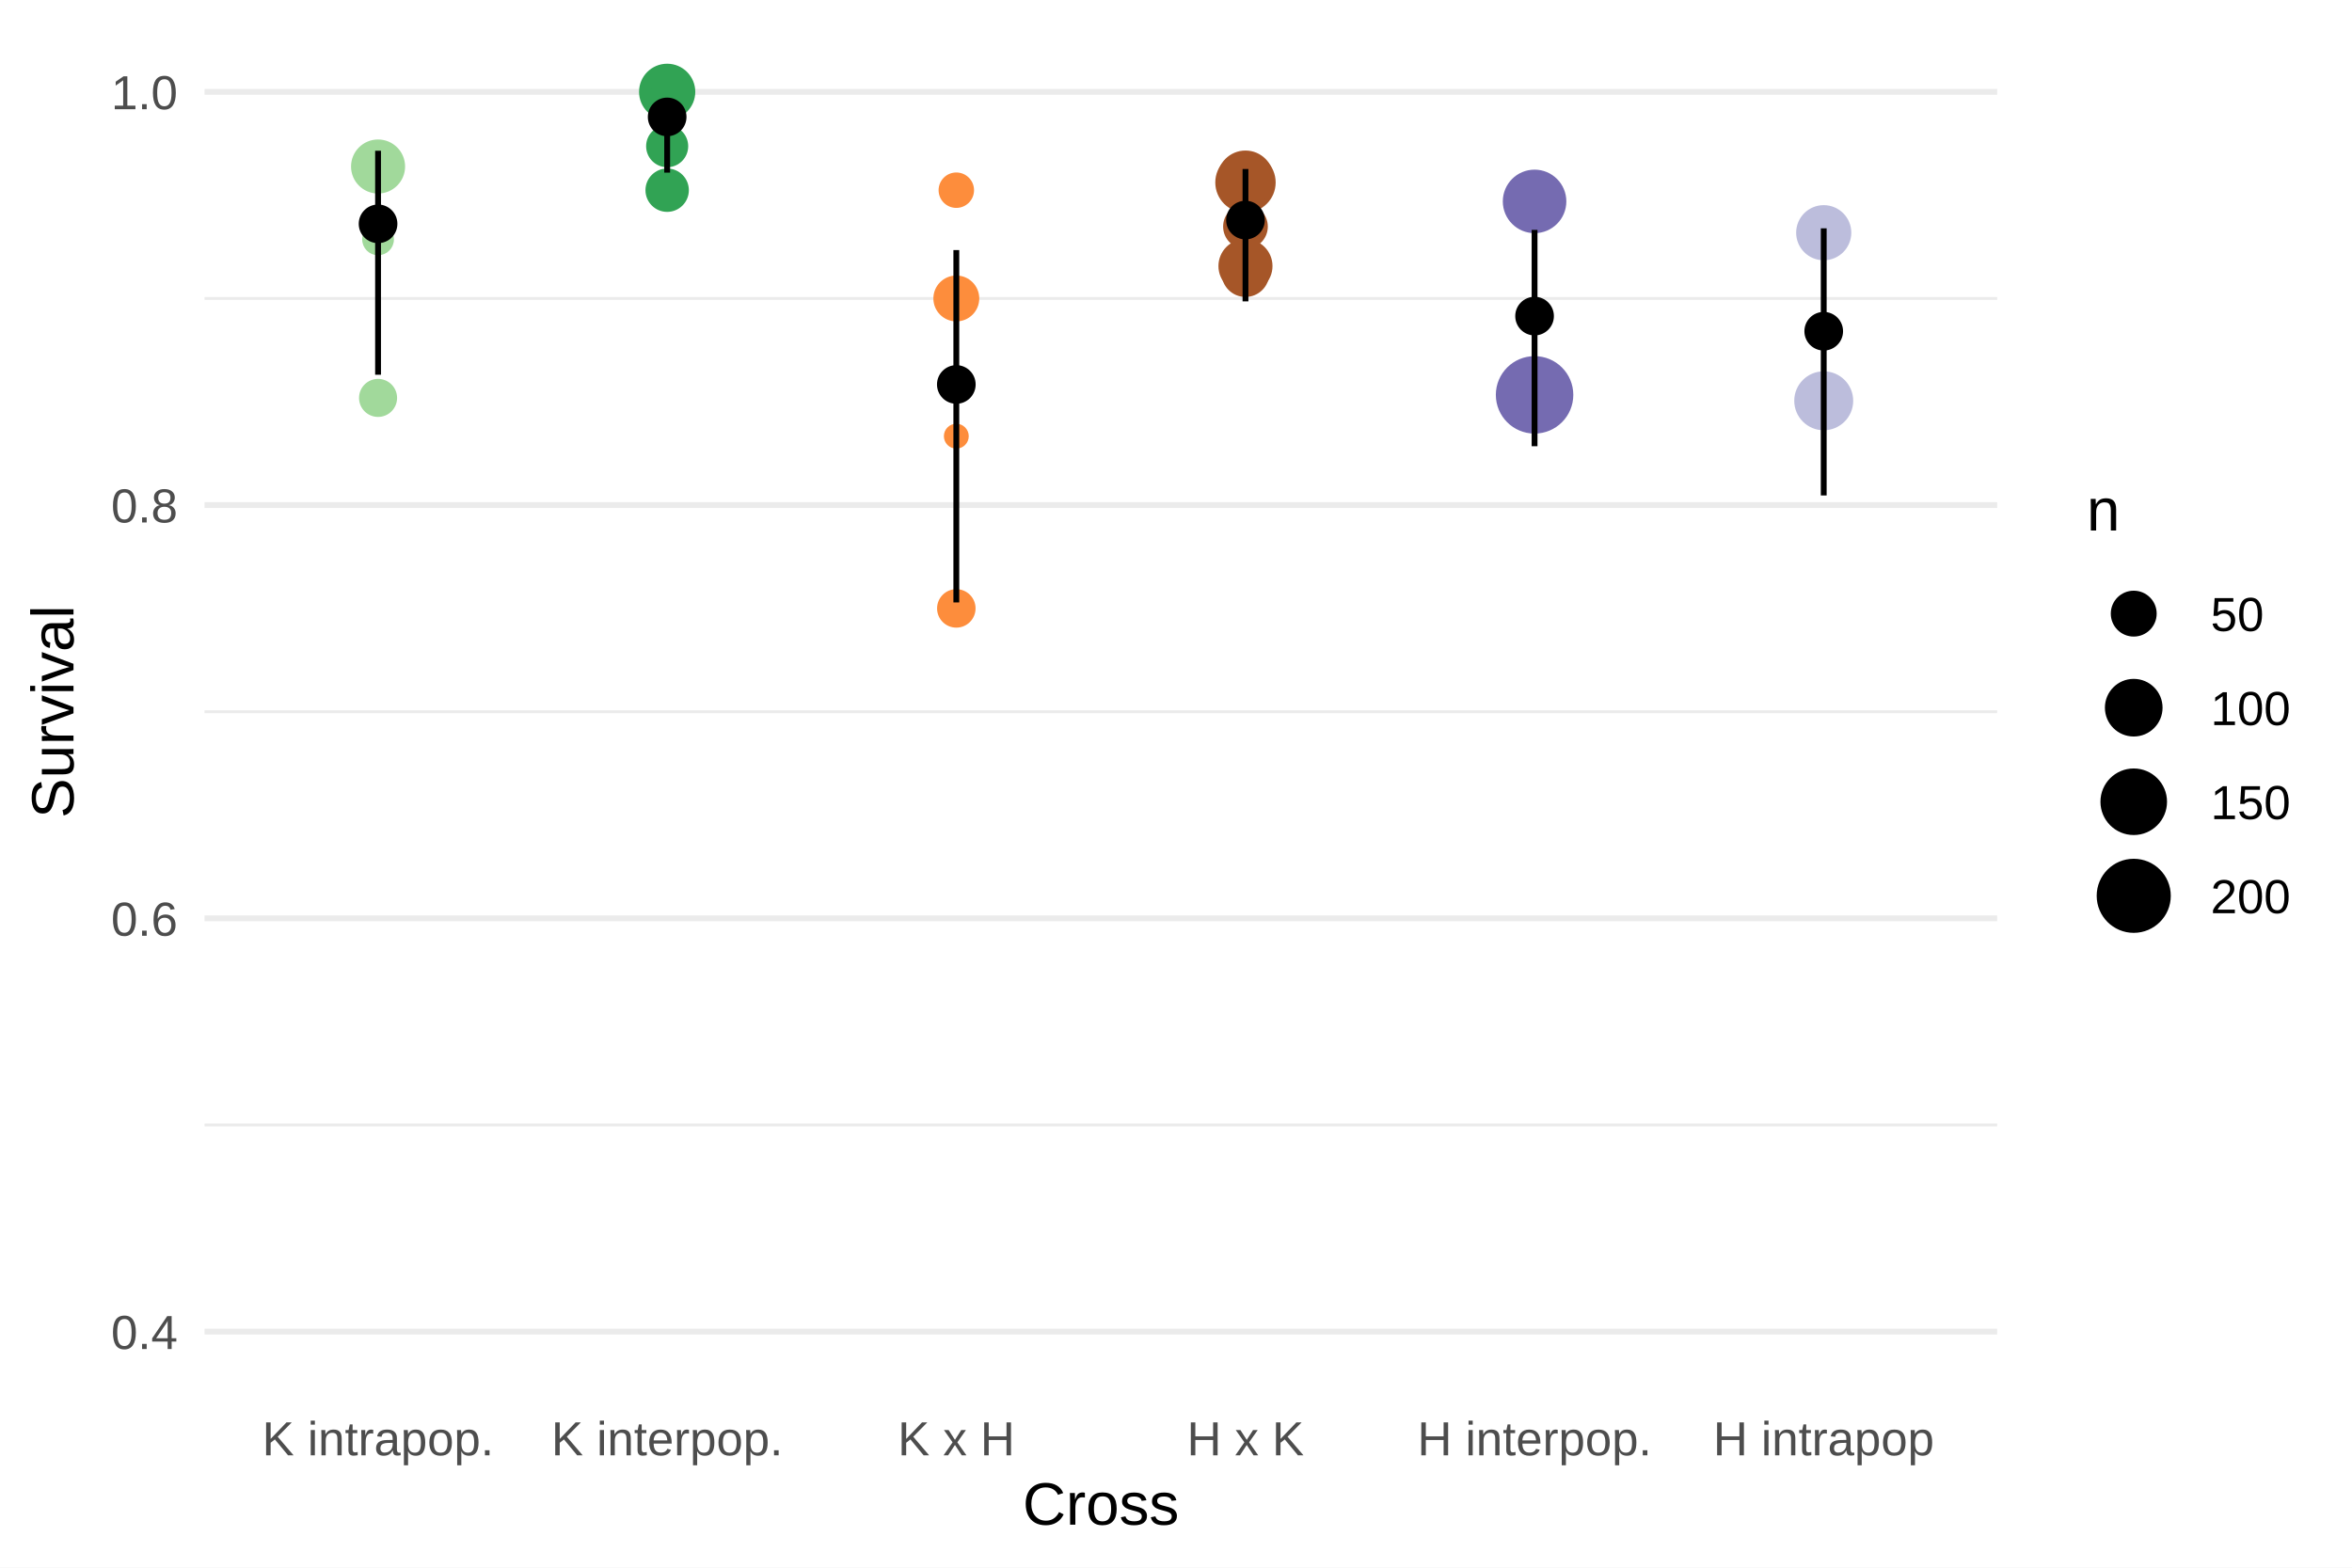
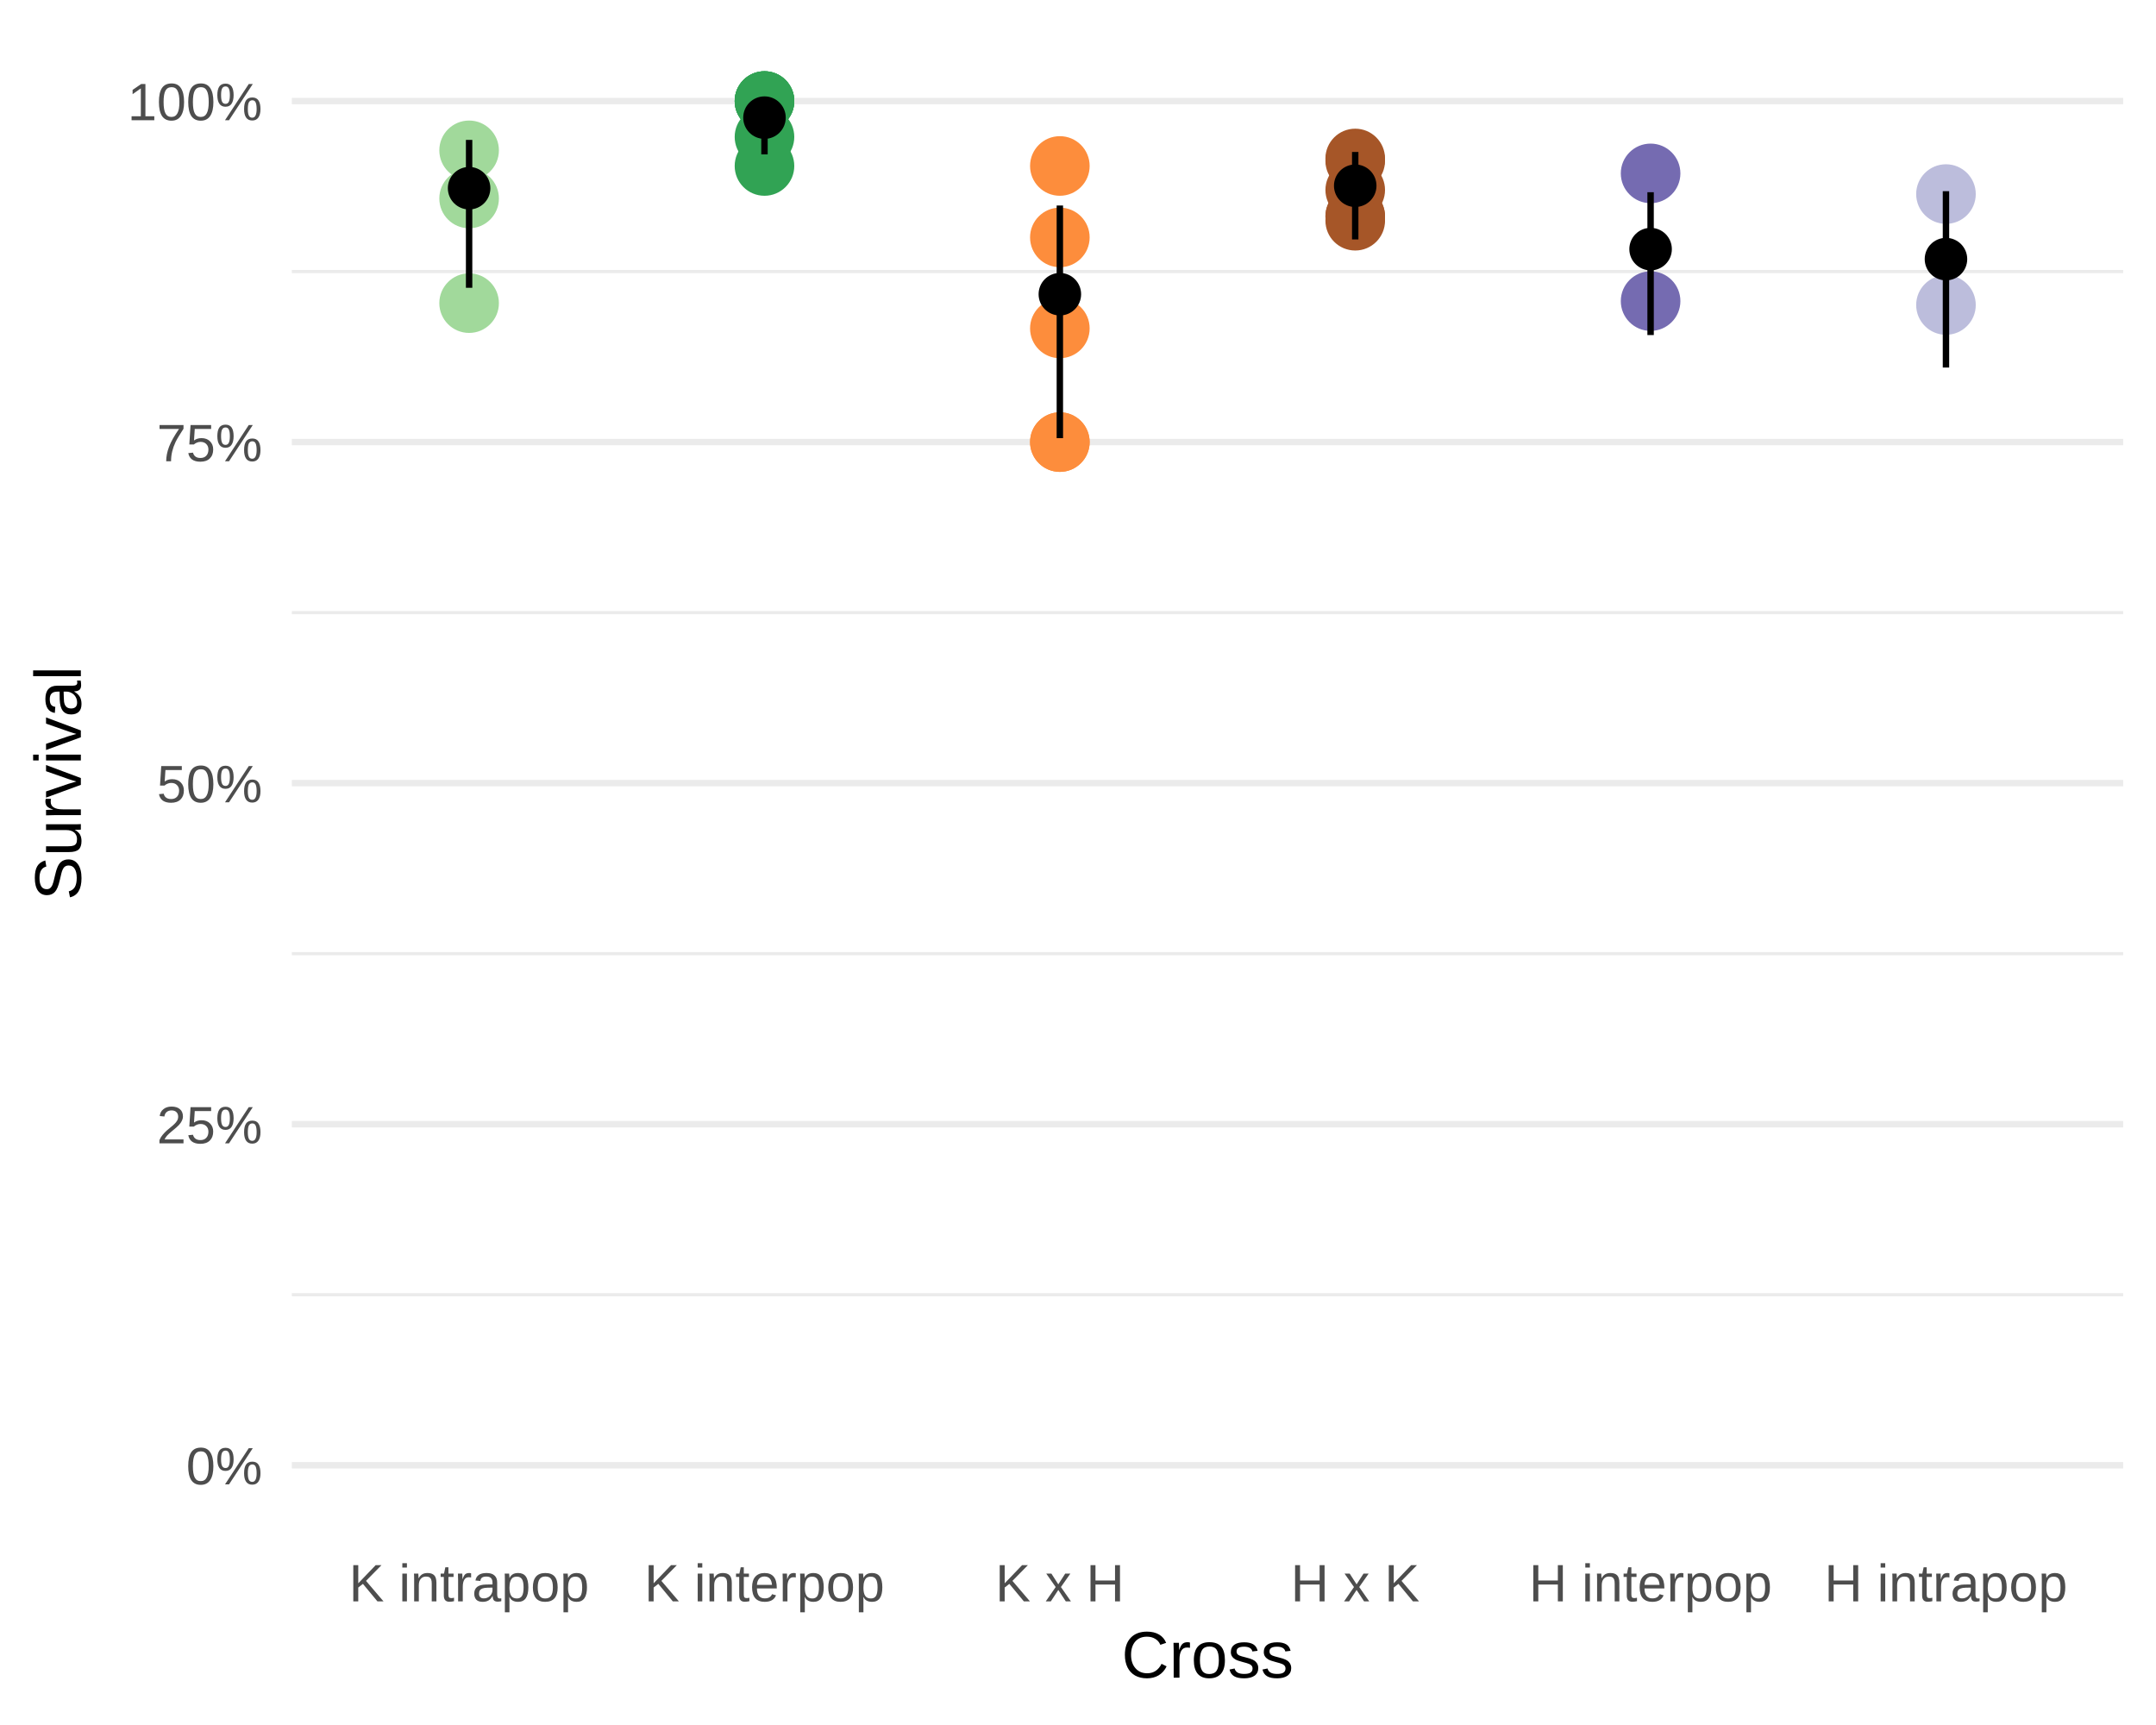
- <svg xmlns="http://www.w3.org/2000/svg" class="svglite" width="432.00pt" height="288.00pt" viewBox="0 0 432.00 288.00">
+ <svg xmlns="http://www.w3.org/2000/svg" class="svglite" width="360.00pt" height="288.00pt" viewBox="0 0 360.00 288.00">
  <defs>
    <style type="text/css">
    .svglite line, .svglite polyline, .svglite polygon, .svglite path, .svglite rect, .svglite circle {
      fill: none;
      stroke: #000000;
      stroke-linecap: round;
      stroke-linejoin: round;
      stroke-miterlimit: 10.00;
    }
  </style>
  </defs>
  <rect width="100%" height="100%" style="stroke: none; fill: #FFFFFF;" />
  <defs>
-     <clipPath id="cpMC4wMHw0MzIuMDB8MC4wMHwyODguMDA=">
-       <rect x="0.00" y="0.00" width="432.00" height="288.00" />
+     <clipPath id="cpMC4wMHwzNjAuMDB8MC4wMHwyODguMDA=">
+       <rect x="0.00" y="0.00" width="360.00" height="288.00" />
    </clipPath>
  </defs>
-   <g clip-path="url(#cpMC4wMHw0MzIuMDB8MC4wMHwyODguMDA=)">
+   <g clip-path="url(#cpMC4wMHwzNjAuMDB8MC4wMHwyODguMDA=)">
</g>
  <defs>
-     <clipPath id="cpMzcuNTd8MzY2LjgzfDUuNDh8MjU2LjAx">
-       <rect x="37.57" y="5.48" width="329.26" height="250.53" />
+     <clipPath id="cpNDguNzN8MzU0LjUyfDUuNDh8MjU2LjAx">
+       <rect x="48.73" y="5.48" width="305.79" height="250.53" />
    </clipPath>
  </defs>
-   <g clip-path="url(#cpMzcuNTd8MzY2LjgzfDUuNDh8MjU2LjAx)">
-     <polyline points="37.57,206.67 366.83,206.67 " style="stroke-width: 0.53; stroke: #EBEBEB; stroke-linecap: butt;" />
-     <polyline points="37.57,130.75 366.83,130.75 " style="stroke-width: 0.53; stroke: #EBEBEB; stroke-linecap: butt;" />
-     <polyline points="37.57,54.83 366.83,54.83 " style="stroke-width: 0.53; stroke: #EBEBEB; stroke-linecap: butt;" />
-     <polyline points="37.57,244.63 366.83,244.63 " style="stroke-width: 1.07; stroke: #EBEBEB; stroke-linecap: butt;" />
-     <polyline points="37.57,168.71 366.83,168.71 " style="stroke-width: 1.07; stroke: #EBEBEB; stroke-linecap: butt;" />
-     <polyline points="37.57,92.79 366.83,92.79 " style="stroke-width: 1.07; stroke: #EBEBEB; stroke-linecap: butt;" />
-     <polyline points="37.57,16.87 366.83,16.87 " style="stroke-width: 1.07; stroke: #EBEBEB; stroke-linecap: butt;" />
-     <circle cx="69.44" cy="43.98" r="2.56" style="stroke-width: 0.71; stroke: #A1D99B; fill: #A1D99B;" />
-     <circle cx="69.44" cy="30.59" r="4.61" style="stroke-width: 0.71; stroke: #A1D99B; fill: #A1D99B;" />
-     <circle cx="69.44" cy="73.10" r="3.14" style="stroke-width: 0.71; stroke: #A1D99B; fill: #A1D99B;" />
-     <circle cx="122.54" cy="26.86" r="3.51" style="stroke-width: 0.71; stroke: #31A354; fill: #31A354;" />
-     <circle cx="122.54" cy="16.87" r="2.44" style="stroke-width: 0.71; stroke: #31A354; fill: #31A354;" />
-     <circle cx="122.54" cy="16.87" r="4.81" style="stroke-width: 0.71; stroke: #31A354; fill: #31A354;" />
-     <circle cx="122.54" cy="16.87" r="3.18" style="stroke-width: 0.71; stroke: #31A354; fill: #31A354;" />
-     <circle cx="122.54" cy="16.87" r="3.25" style="stroke-width: 0.71; stroke: #31A354; fill: #31A354;" />
-     <circle cx="122.54" cy="34.94" r="3.63" style="stroke-width: 0.71; stroke: #31A354; fill: #31A354;" />
-     <circle cx="175.65" cy="34.94" r="2.90" style="stroke-width: 0.71; stroke: #FD8D3C; fill: #FD8D3C;" />
-     <circle cx="175.65" cy="80.13" r="1.93" style="stroke-width: 0.71; stroke: #FD8D3C; fill: #FD8D3C;" />
-     <circle cx="175.65" cy="54.83" r="3.86" style="stroke-width: 0.71; stroke: #FD8D3C; fill: #FD8D3C;" />
-     <circle cx="175.65" cy="111.77" r="1.42" style="stroke-width: 0.71; stroke: #FD8D3C; fill: #FD8D3C;" />
-     <circle cx="175.65" cy="111.77" r="3.18" style="stroke-width: 0.71; stroke: #FD8D3C; fill: #FD8D3C;" />
-     <circle cx="228.76" cy="33.52" r="5.19" style="stroke-width: 0.71; stroke: #A65628; fill: #A65628;" />
-     <circle cx="228.76" cy="49.04" r="4.08" style="stroke-width: 0.71; stroke: #A65628; fill: #A65628;" />
-     <circle cx="228.76" cy="41.62" r="3.75" style="stroke-width: 0.71; stroke: #A65628; fill: #A65628;" />
-     <circle cx="228.76" cy="32.85" r="4.84" style="stroke-width: 0.71; stroke: #A65628; fill: #A65628;" />
-     <circle cx="228.76" cy="48.88" r="4.61" style="stroke-width: 0.71; stroke: #A65628; fill: #A65628;" />
-     <circle cx="228.76" cy="50.17" r="4.03" style="stroke-width: 0.71; stroke: #A65628; fill: #A65628;" />
-     <circle cx="281.86" cy="72.54" r="6.76" style="stroke-width: 0.71; stroke: #756BB1; fill: #756BB1;" />
-     <circle cx="281.86" cy="37.00" r="5.48" style="stroke-width: 0.71; stroke: #756BB1; fill: #756BB1;" />
-     <circle cx="334.97" cy="73.63" r="5.06" style="stroke-width: 0.71; stroke: #BCBDDC; fill: #BCBDDC;" />
-     <circle cx="334.97" cy="42.75" r="4.71" style="stroke-width: 0.71; stroke: #BCBDDC; fill: #BCBDDC;" />
-     <line x1="69.44" y1="68.84" x2="69.44" y2="27.69" style="stroke-width: 1.07; stroke-linecap: butt;" />
-     <line x1="122.54" y1="31.71" x2="122.54" y2="18.27" style="stroke-width: 1.07; stroke-linecap: butt;" />
-     <line x1="175.65" y1="110.67" x2="175.65" y2="45.94" style="stroke-width: 1.07; stroke-linecap: butt;" />
-     <line x1="228.76" y1="55.37" x2="228.76" y2="31.05" style="stroke-width: 1.07; stroke-linecap: butt;" />
-     <line x1="281.86" y1="81.98" x2="281.86" y2="42.23" style="stroke-width: 1.07; stroke-linecap: butt;" />
-     <line x1="334.97" y1="91.02" x2="334.97" y2="41.95" style="stroke-width: 1.07; stroke-linecap: butt;" />
-     <circle cx="69.44" cy="41.12" r="2.84" style="stroke-width: 1.42; fill: #000000;" />
-     <circle cx="122.54" cy="21.48" r="2.84" style="stroke-width: 1.42; fill: #000000;" />
-     <circle cx="175.65" cy="70.63" r="2.84" style="stroke-width: 1.42; fill: #000000;" />
-     <circle cx="228.76" cy="40.43" r="2.84" style="stroke-width: 1.42; fill: #000000;" />
-     <circle cx="281.86" cy="58.07" r="2.84" style="stroke-width: 1.42; fill: #000000;" />
-     <circle cx="334.97" cy="60.85" r="2.84" style="stroke-width: 1.42; fill: #000000;" />
+   <g clip-path="url(#cpNDguNzN8MzU0LjUyfDUuNDh8MjU2LjAx)">
+     <polyline points="48.73,216.16 354.52,216.16 " style="stroke-width: 0.53; stroke: #EBEBEB; stroke-linecap: butt;" />
+     <polyline points="48.73,159.22 354.52,159.22 " style="stroke-width: 0.53; stroke: #EBEBEB; stroke-linecap: butt;" />
+     <polyline points="48.73,102.28 354.52,102.28 " style="stroke-width: 0.53; stroke: #EBEBEB; stroke-linecap: butt;" />
+     <polyline points="48.73,45.34 354.52,45.34 " style="stroke-width: 0.53; stroke: #EBEBEB; stroke-linecap: butt;" />
+     <polyline points="48.73,244.63 354.52,244.63 " style="stroke-width: 1.07; stroke: #EBEBEB; stroke-linecap: butt;" />
+     <polyline points="48.73,187.69 354.52,187.69 " style="stroke-width: 1.07; stroke: #EBEBEB; stroke-linecap: butt;" />
+     <polyline points="48.73,130.75 354.52,130.75 " style="stroke-width: 1.07; stroke: #EBEBEB; stroke-linecap: butt;" />
+     <polyline points="48.73,73.81 354.52,73.81 " style="stroke-width: 1.07; stroke: #EBEBEB; stroke-linecap: butt;" />
+     <polyline points="48.73,16.87 354.52,16.87 " style="stroke-width: 1.07; stroke: #EBEBEB; stroke-linecap: butt;" />
+     <circle cx="78.33" cy="33.14" r="4.62" style="stroke-width: 0.71; stroke: #A1D99B; fill: #A1D99B;" />
+     <circle cx="78.33" cy="25.10" r="4.62" style="stroke-width: 0.71; stroke: #A1D99B; fill: #A1D99B;" />
+     <circle cx="78.33" cy="50.61" r="4.62" style="stroke-width: 0.71; stroke: #A1D99B; fill: #A1D99B;" />
+     <circle cx="127.65" cy="22.86" r="4.62" style="stroke-width: 0.71; stroke: #31A354; fill: #31A354;" />
+     <circle cx="127.65" cy="16.87" r="4.62" style="stroke-width: 0.71; stroke: #31A354; fill: #31A354;" />
+     <circle cx="127.65" cy="16.87" r="4.62" style="stroke-width: 0.71; stroke: #31A354; fill: #31A354;" />
+     <circle cx="127.65" cy="16.87" r="4.62" style="stroke-width: 0.71; stroke: #31A354; fill: #31A354;" />
+     <circle cx="127.65" cy="16.87" r="4.62" style="stroke-width: 0.71; stroke: #31A354; fill: #31A354;" />
+     <circle cx="127.65" cy="27.71" r="4.62" style="stroke-width: 0.71; stroke: #31A354; fill: #31A354;" />
+     <circle cx="176.97" cy="27.71" r="4.62" style="stroke-width: 0.71; stroke: #FD8D3C; fill: #FD8D3C;" />
+     <circle cx="176.97" cy="54.83" r="4.62" style="stroke-width: 0.71; stroke: #FD8D3C; fill: #FD8D3C;" />
+     <circle cx="176.97" cy="39.64" r="4.62" style="stroke-width: 0.71; stroke: #FD8D3C; fill: #FD8D3C;" />
+     <circle cx="176.97" cy="73.81" r="4.62" style="stroke-width: 0.71; stroke: #FD8D3C; fill: #FD8D3C;" />
+     <circle cx="176.97" cy="73.81" r="4.62" style="stroke-width: 0.71; stroke: #FD8D3C; fill: #FD8D3C;" />
+     <circle cx="226.29" cy="26.86" r="4.62" style="stroke-width: 0.71; stroke: #A65628; fill: #A65628;" />
+     <circle cx="226.29" cy="36.17" r="4.62" style="stroke-width: 0.71; stroke: #A65628; fill: #A65628;" />
+     <circle cx="226.29" cy="31.72" r="4.62" style="stroke-width: 0.71; stroke: #A65628; fill: #A65628;" />
+     <circle cx="226.29" cy="26.46" r="4.62" style="stroke-width: 0.71; stroke: #A65628; fill: #A65628;" />
+     <circle cx="226.29" cy="36.08" r="4.62" style="stroke-width: 0.71; stroke: #A65628; fill: #A65628;" />
+     <circle cx="226.29" cy="36.85" r="4.62" style="stroke-width: 0.71; stroke: #A65628; fill: #A65628;" />
+     <circle cx="275.61" cy="50.27" r="4.62" style="stroke-width: 0.71; stroke: #756BB1; fill: #756BB1;" />
+     <circle cx="275.61" cy="28.95" r="4.62" style="stroke-width: 0.71; stroke: #756BB1; fill: #756BB1;" />
+     <circle cx="324.93" cy="50.92" r="4.62" style="stroke-width: 0.71; stroke: #BCBDDC; fill: #BCBDDC;" />
+     <circle cx="324.93" cy="32.40" r="4.62" style="stroke-width: 0.71; stroke: #BCBDDC; fill: #BCBDDC;" />
+     <line x1="78.33" y1="48.05" x2="78.33" y2="23.36" style="stroke-width: 1.07; stroke-linecap: butt;" />
+     <line x1="127.65" y1="25.78" x2="127.65" y2="17.71" style="stroke-width: 1.07; stroke-linecap: butt;" />
+     <line x1="176.97" y1="73.15" x2="176.97" y2="34.31" style="stroke-width: 1.07; stroke-linecap: butt;" />
+     <line x1="226.29" y1="39.97" x2="226.29" y2="25.37" style="stroke-width: 1.07; stroke-linecap: butt;" />
+     <line x1="275.61" y1="55.94" x2="275.61" y2="32.09" style="stroke-width: 1.07; stroke-linecap: butt;" />
+     <line x1="324.93" y1="61.36" x2="324.93" y2="31.92" style="stroke-width: 1.07; stroke-linecap: butt;" />
+     <circle cx="78.33" cy="31.42" r="2.84" style="stroke-width: 1.42; fill: #000000;" />
+     <circle cx="127.65" cy="19.64" r="2.84" style="stroke-width: 1.42; fill: #000000;" />
+     <circle cx="176.97" cy="49.12" r="2.84" style="stroke-width: 1.42; fill: #000000;" />
+     <circle cx="226.29" cy="31.01" r="2.84" style="stroke-width: 1.42; fill: #000000;" />
+     <circle cx="275.61" cy="41.59" r="2.84" style="stroke-width: 1.42; fill: #000000;" />
+     <circle cx="324.93" cy="43.26" r="2.84" style="stroke-width: 1.42; fill: #000000;" />
  </g>
-   <g clip-path="url(#cpMC4wMHw0MzIuMDB8MC4wMHwyODguMDA=)">
-     <text x="32.64" y="247.83" text-anchor="end" style="font-size: 8.80px; fill: #4D4D4D; font-family: Arial;" textLength="13.98px" lengthAdjust="spacingAndGlyphs">0.4</text>
-     <text x="32.64" y="171.91" text-anchor="end" style="font-size: 8.80px; fill: #4D4D4D; font-family: Arial;" textLength="13.98px" lengthAdjust="spacingAndGlyphs">0.6</text>
-     <text x="32.64" y="95.99" text-anchor="end" style="font-size: 8.80px; fill: #4D4D4D; font-family: Arial;" textLength="13.98px" lengthAdjust="spacingAndGlyphs">0.8</text>
-     <text x="32.64" y="20.07" text-anchor="end" style="font-size: 8.80px; fill: #4D4D4D; font-family: Arial;" textLength="13.98px" lengthAdjust="spacingAndGlyphs">1.0</text>
-     <text x="69.44" y="267.36" text-anchor="middle" style="font-size: 8.80px; fill: #4D4D4D; font-family: Arial;" textLength="48.39px" lengthAdjust="spacingAndGlyphs">K intrapop.</text>
-     <text x="122.54" y="267.36" text-anchor="middle" style="font-size: 8.80px; fill: #4D4D4D; font-family: Arial;" textLength="48.41px" lengthAdjust="spacingAndGlyphs">K interpop.</text>
-     <text x="175.65" y="267.36" text-anchor="middle" style="font-size: 8.80px; fill: #4D4D4D; font-family: Arial;" textLength="23.18px" lengthAdjust="spacingAndGlyphs">K x H</text>
-     <text x="228.76" y="267.36" text-anchor="middle" style="font-size: 8.80px; fill: #4D4D4D; font-family: Arial;" textLength="23.18px" lengthAdjust="spacingAndGlyphs">H x K</text>
-     <text x="281.86" y="267.36" text-anchor="middle" style="font-size: 8.80px; fill: #4D4D4D; font-family: Arial;" textLength="49.26px" lengthAdjust="spacingAndGlyphs">H interpop.</text>
-     <text x="334.97" y="267.36" text-anchor="middle" style="font-size: 8.80px; fill: #4D4D4D; font-family: Arial;" textLength="46.45px" lengthAdjust="spacingAndGlyphs">H intrapop</text>
-     <text x="202.20" y="280.10" text-anchor="middle" style="font-size: 11.00px; font-family: Arial;" textLength="30.15px" lengthAdjust="spacingAndGlyphs">Cross</text>
+   <g clip-path="url(#cpMC4wMHwzNjAuMDB8MC4wMHwyODguMDA=)">
+     <text x="43.80" y="247.83" text-anchor="end" style="font-size: 8.80px; fill: #4D4D4D; font-family: Arial;" textLength="13.95px" lengthAdjust="spacingAndGlyphs">0%</text>
+     <text x="43.80" y="190.89" text-anchor="end" style="font-size: 8.80px; fill: #4D4D4D; font-family: Arial;" textLength="19.55px" lengthAdjust="spacingAndGlyphs">25%</text>
+     <text x="43.80" y="133.95" text-anchor="end" style="font-size: 8.80px; fill: #4D4D4D; font-family: Arial;" textLength="19.55px" lengthAdjust="spacingAndGlyphs">50%</text>
+     <text x="43.80" y="77.01" text-anchor="end" style="font-size: 8.80px; fill: #4D4D4D; font-family: Arial;" textLength="19.55px" lengthAdjust="spacingAndGlyphs">75%</text>
+     <text x="43.80" y="20.07" text-anchor="end" style="font-size: 8.80px; fill: #4D4D4D; font-family: Arial;" textLength="25.14px" lengthAdjust="spacingAndGlyphs">100%</text>
+     <text x="78.33" y="267.36" text-anchor="middle" style="font-size: 8.80px; fill: #4D4D4D; font-family: Arial;" textLength="45.60px" lengthAdjust="spacingAndGlyphs">K intrapop</text>
+     <text x="127.65" y="267.36" text-anchor="middle" style="font-size: 8.80px; fill: #4D4D4D; font-family: Arial;" textLength="45.62px" lengthAdjust="spacingAndGlyphs">K interpop</text>
+     <text x="176.97" y="267.36" text-anchor="middle" style="font-size: 8.80px; fill: #4D4D4D; font-family: Arial;" textLength="23.18px" lengthAdjust="spacingAndGlyphs">K x H</text>
+     <text x="226.29" y="267.36" text-anchor="middle" style="font-size: 8.80px; fill: #4D4D4D; font-family: Arial;" textLength="23.18px" lengthAdjust="spacingAndGlyphs">H x K</text>
+     <text x="275.61" y="267.36" text-anchor="middle" style="font-size: 8.80px; fill: #4D4D4D; font-family: Arial;" textLength="46.47px" lengthAdjust="spacingAndGlyphs">H interpop</text>
+     <text x="324.93" y="267.36" text-anchor="middle" style="font-size: 8.80px; fill: #4D4D4D; font-family: Arial;" textLength="46.45px" lengthAdjust="spacingAndGlyphs">H intrapop</text>
+     <text x="201.63" y="280.10" text-anchor="middle" style="font-size: 11.00px; font-family: Arial;" textLength="30.15px" lengthAdjust="spacingAndGlyphs">Cross</text>
    <text transform="translate(13.50,130.75) rotate(-90)" text-anchor="middle" style="font-size: 11.00px; font-family: Arial;" textLength="44.35px" lengthAdjust="spacingAndGlyphs">Survival</text>
-     <text x="383.27" y="97.46" style="font-size: 11.00px; font-family: Arial;" textLength="6.97px" lengthAdjust="spacingAndGlyphs">n</text>
-     <circle cx="391.91" cy="112.73" r="3.86" style="stroke-width: 0.71; fill: #000000;" />
-     <circle cx="391.91" cy="130.01" r="4.94" style="stroke-width: 0.71; fill: #000000;" />
-     <circle cx="391.91" cy="147.29" r="5.76" style="stroke-width: 0.71; fill: #000000;" />
-     <circle cx="391.91" cy="164.57" r="6.45" style="stroke-width: 0.71; fill: #000000;" />
-     <text x="406.03" y="115.93" style="font-size: 8.80px; font-family: Arial;" textLength="11.19px" lengthAdjust="spacingAndGlyphs">50</text>
-     <text x="406.03" y="133.21" style="font-size: 8.80px; font-family: Arial;" textLength="16.78px" lengthAdjust="spacingAndGlyphs">100</text>
-     <text x="406.03" y="150.49" style="font-size: 8.80px; font-family: Arial;" textLength="16.78px" lengthAdjust="spacingAndGlyphs">150</text>
-     <text x="406.03" y="167.77" style="font-size: 8.80px; font-family: Arial;" textLength="16.78px" lengthAdjust="spacingAndGlyphs">200</text>
  </g>
</svg>
